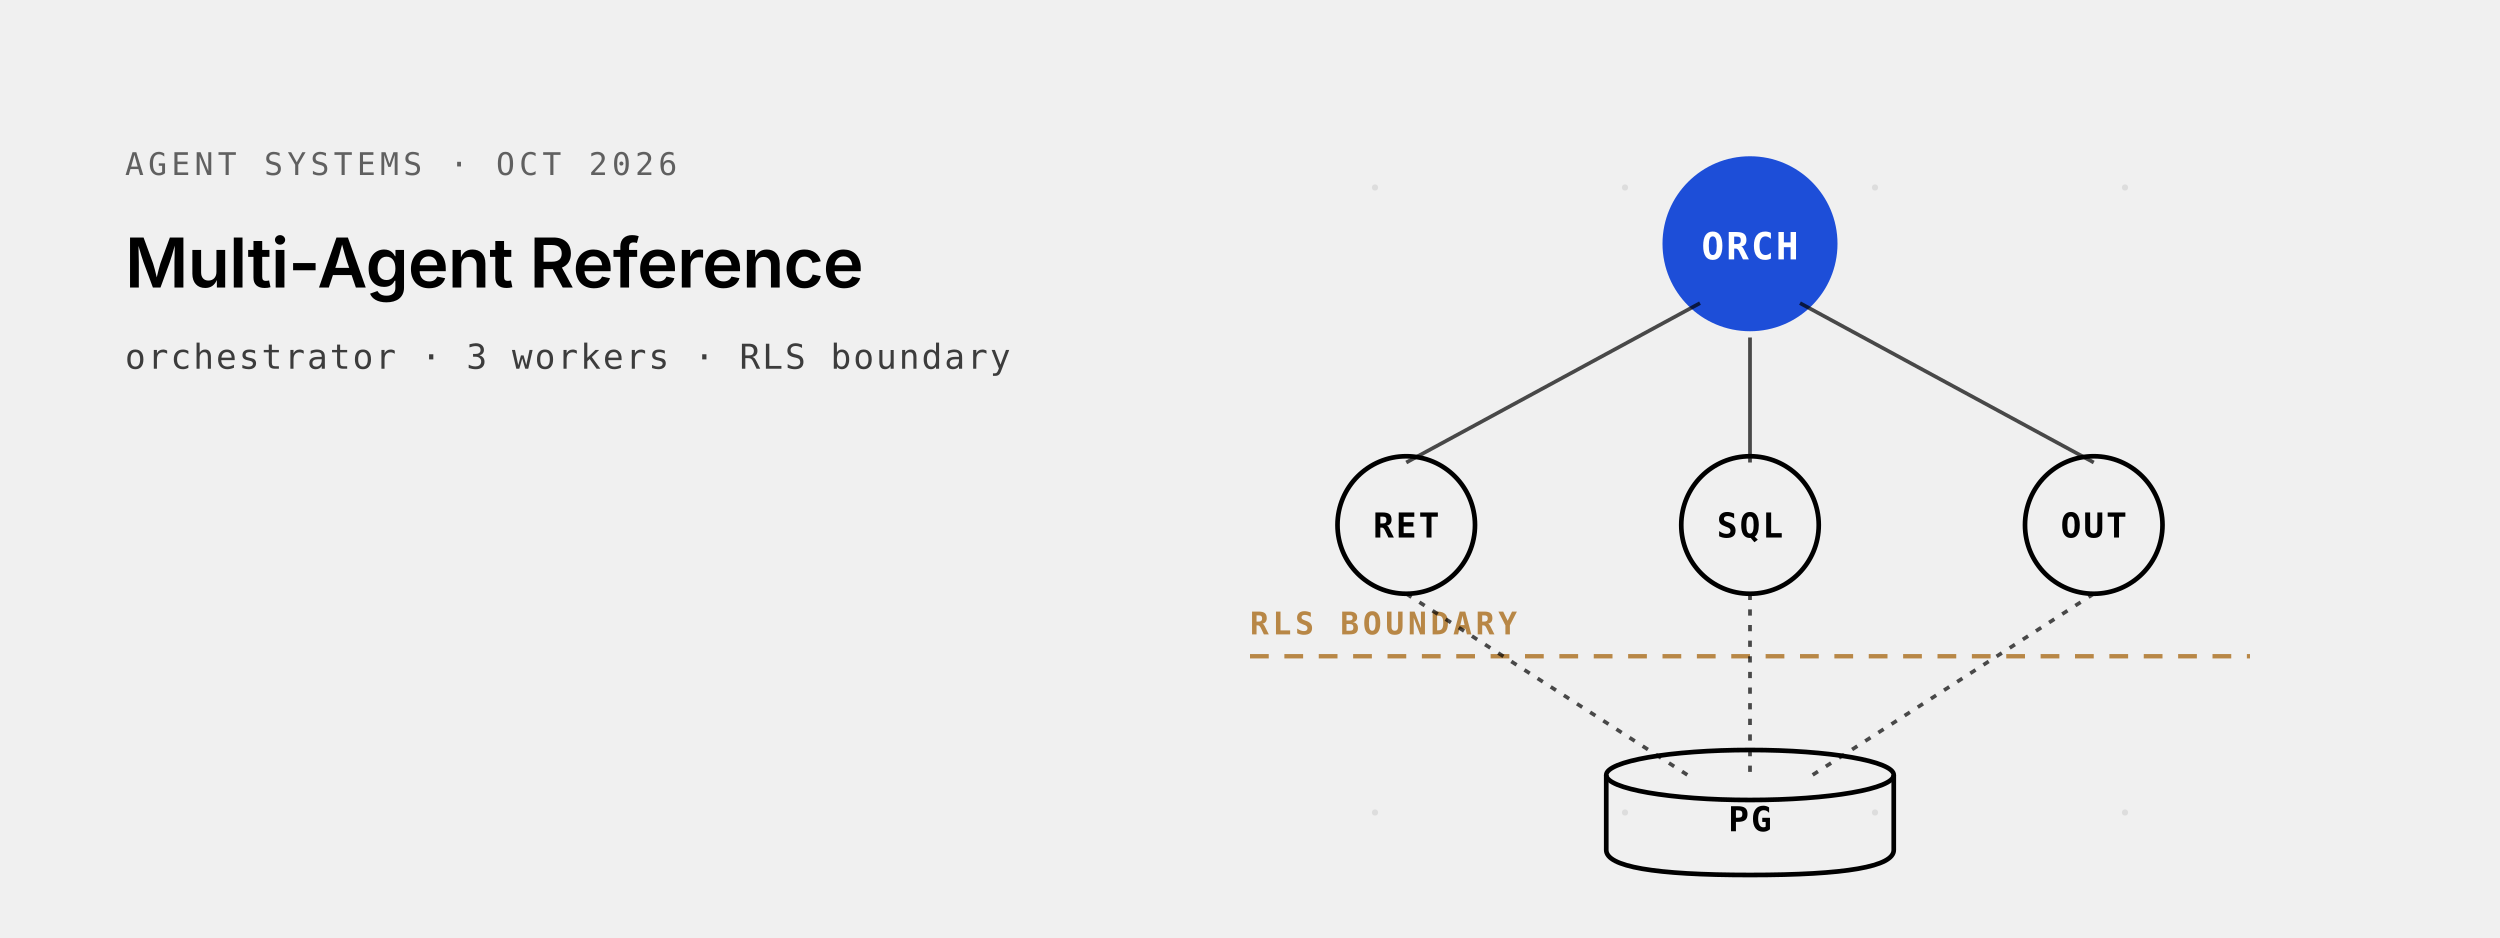
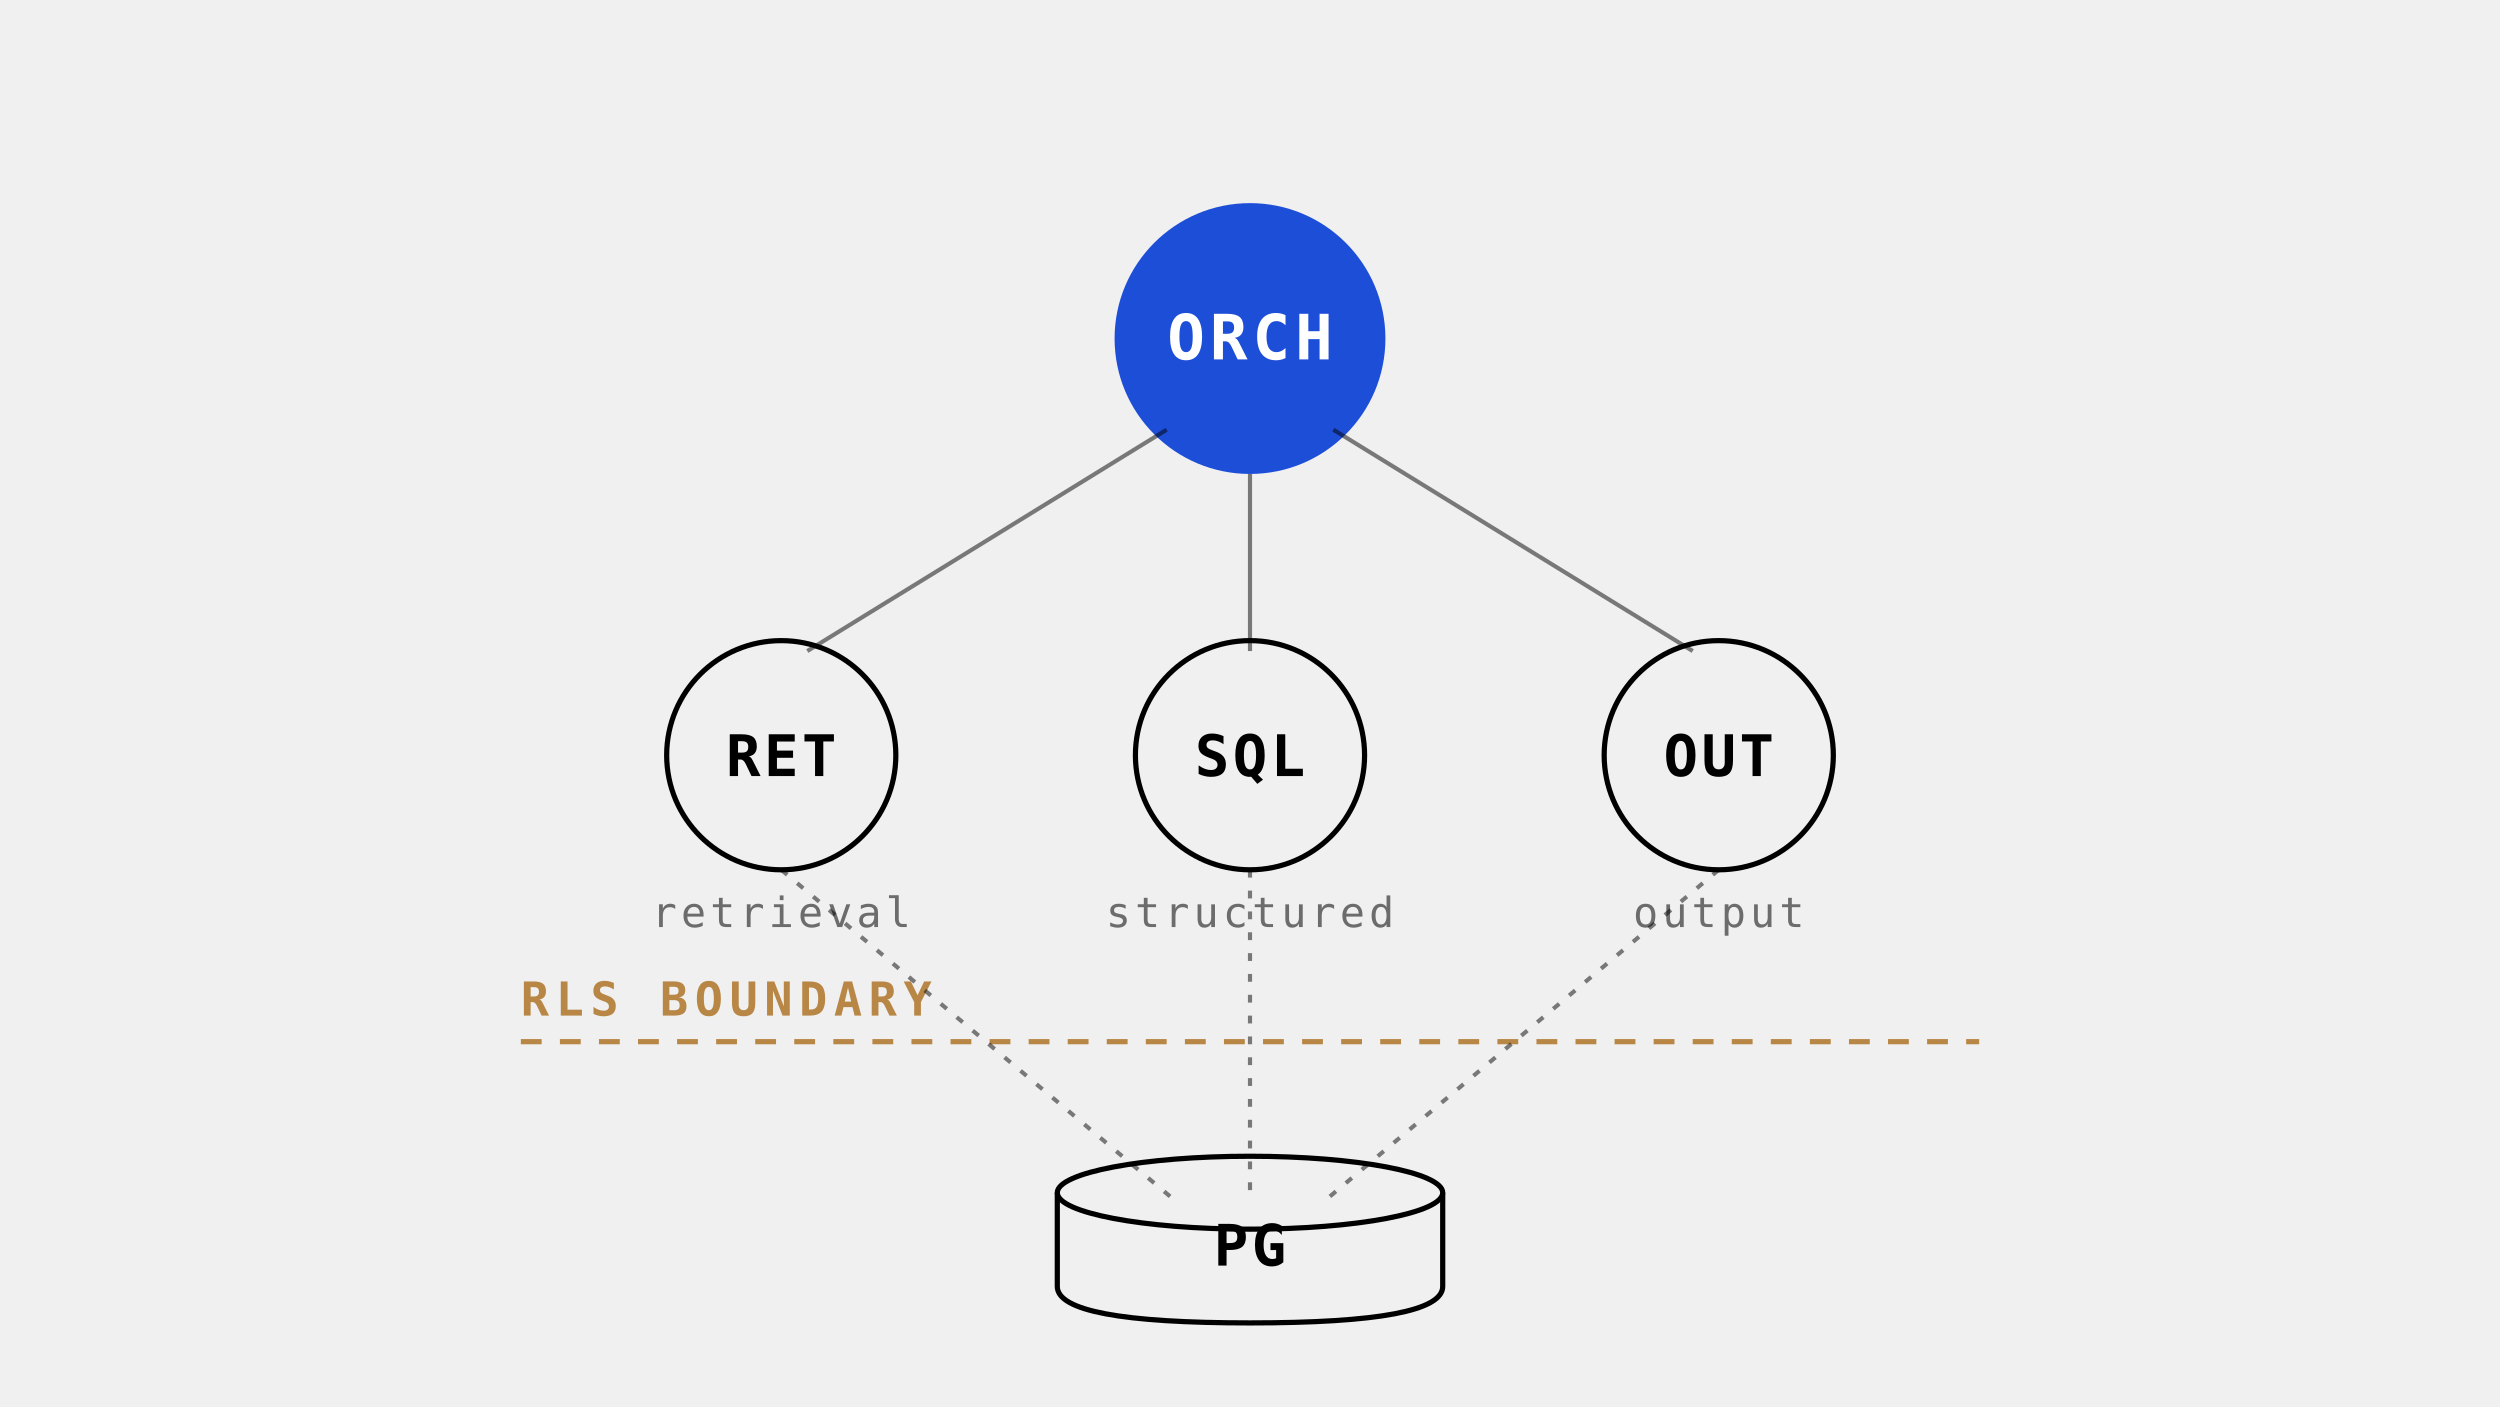
- <svg xmlns="http://www.w3.org/2000/svg" viewBox="0 0 800 300" fill="none" role="img" aria-label="Multi-agent architecture schematic: orchestrator, three specialist workers, Postgres row-level security boundary">
+ <svg xmlns="http://www.w3.org/2000/svg" viewBox="0 0 960 540" fill="none">
  <style>
-     .label { font: 500 11px "JetBrains Mono", ui-monospace, monospace; fill: currentColor; letter-spacing: 0.06em; }
-     .big   { font: 600 22px "Space Grotesk", "Inter", sans-serif; fill: currentColor; letter-spacing: -0.01em; }
-     .kick  { font: 500 10px "JetBrains Mono", ui-monospace, monospace; fill: currentColor; opacity: 0.6; letter-spacing: 0.14em; text-transform: uppercase; }
-     .node  { stroke: currentColor; stroke-width: 1.5; fill: none; }
-     .edge  { stroke: currentColor; stroke-width: 1.2; fill: none; opacity: 0.7; }
-     .bound { stroke: #b88746; stroke-width: 1.4; stroke-dasharray: 6 5; fill: none; }
-     .boundlabel { font: 600 10px "JetBrains Mono", ui-monospace, monospace; fill: #b88746; letter-spacing: 0.12em; }
-     .accent-fill { fill: #1d4ed8; }
-     .accent-fill-text { fill: #ffffff; font: 600 12px "JetBrains Mono", ui-monospace, monospace; letter-spacing: 0.06em; }
-     .node-text { fill: currentColor; font: 600 11px "JetBrains Mono", ui-monospace, monospace; letter-spacing: 0.06em; }
+     .node       { stroke: currentColor; stroke-width: 2;   fill: none; }
+     .edge       { stroke: currentColor; stroke-width: 1.6; fill: none; opacity: 0.5; }
+     .edge-dash  { stroke: currentColor; stroke-width: 1.6; fill: none; opacity: 0.5; stroke-dasharray: 3 5; }
+     .bound      { stroke: #b88746;      stroke-width: 2;   fill: none; stroke-dasharray: 8 7; }
+     .boundlabel { fill: #b88746; font: 600 18px "JetBrains Mono", ui-monospace, monospace; letter-spacing: 0.14em; }
+     .accent     { fill: #1d4ed8; }
+     .accent-text{ fill: #ffffff; font: 700 24px "JetBrains Mono", ui-monospace, monospace; letter-spacing: 0.08em; }
+     .node-text  { fill: currentColor; font: 700 22px "JetBrains Mono", ui-monospace, monospace; letter-spacing: 0.06em; }
+     .caption    { fill: currentColor; opacity: 0.55; font: 500 16px "JetBrains Mono", ui-monospace, monospace; letter-spacing: 0.1em; }
  </style>
-   <text class="kick" x="40" y="56">AGENT SYSTEMS · OCT 2026</text>
-   <text class="big" x="40" y="92">Multi-Agent Reference</text>
-   <text class="label" x="40" y="118" opacity="0.75">orchestrator · 3 workers · RLS boundary</text>
-   <g opacity="0.08">
-     <circle cx="440" cy="60" r="1" fill="currentColor" />
-     <circle cx="520" cy="60" r="1" fill="currentColor" />
-     <circle cx="600" cy="60" r="1" fill="currentColor" />
-     <circle cx="680" cy="60" r="1" fill="currentColor" />
-     <circle cx="440" cy="260" r="1" fill="currentColor" />
-     <circle cx="520" cy="260" r="1" fill="currentColor" />
-     <circle cx="600" cy="260" r="1" fill="currentColor" />
-     <circle cx="680" cy="260" r="1" fill="currentColor" />
-   </g>
-   <circle cx="560" cy="78" r="28" class="accent-fill" />
-   <text x="560" y="83" text-anchor="middle" class="accent-fill-text">ORCH</text>
-   <path class="edge" d="M 544 97 L 450 148" />
-   <path class="edge" d="M 560 108 L 560 148" />
-   <path class="edge" d="M 576 97 L 670 148" />
-   <circle cx="450" cy="168" r="22" class="node" />
-   <text x="450" y="172" text-anchor="middle" class="node-text">RET</text>
-   <circle cx="560" cy="168" r="22" class="node" />
-   <text x="560" y="172" text-anchor="middle" class="node-text">SQL</text>
-   <circle cx="670" cy="168" r="22" class="node" />
-   <text x="670" y="172" text-anchor="middle" class="node-text">OUT</text>
-   <line class="bound" x1="400" y1="210" x2="720" y2="210" />
-   <text class="boundlabel" x="400" y="203">RLS BOUNDARY</text>
-   <path class="edge" d="M 450 190 L 540 248" stroke-dasharray="2 3" />
-   <path class="edge" d="M 560 190 L 560 248" stroke-dasharray="2 3" />
-   <path class="edge" d="M 670 190 L 580 248" stroke-dasharray="2 3" />
-   <ellipse cx="560" cy="248" rx="46" ry="8" class="node" />
-   <path class="node" d="M 514 248 L 514 272 Q 514 280 560 280 Q 606 280 606 272 L 606 248" />
-   <text x="560" y="266" text-anchor="middle" class="node-text">PG</text>
+   <circle cx="480" cy="130" r="52" class="accent" />
+   <text x="480" y="138" text-anchor="middle" class="accent-text">ORCH</text>
+   <path class="edge" d="M 448 165 L 310 250" />
+   <path class="edge" d="M 480 182 L 480 250" />
+   <path class="edge" d="M 512 165 L 650 250" />
+   <circle cx="300" cy="290" r="44" class="node" />
+   <text x="300" y="298" text-anchor="middle" class="node-text">RET</text>
+   <text x="300" y="356" text-anchor="middle" class="caption">retrieval</text>
+   <circle cx="480" cy="290" r="44" class="node" />
+   <text x="480" y="298" text-anchor="middle" class="node-text">SQL</text>
+   <text x="480" y="356" text-anchor="middle" class="caption">structured</text>
+   <circle cx="660" cy="290" r="44" class="node" />
+   <text x="660" y="298" text-anchor="middle" class="node-text">OUT</text>
+   <text x="660" y="356" text-anchor="middle" class="caption">output</text>
+   <line class="bound" x1="200" y1="400" x2="760" y2="400" />
+   <text class="boundlabel" x="200" y="390">RLS BOUNDARY</text>
+   <path class="edge-dash" d="M 300 334 L 450 460" />
+   <path class="edge-dash" d="M 480 334 L 480 460" />
+   <path class="edge-dash" d="M 660 334 L 510 460" />
+   <ellipse cx="480" cy="458" rx="74" ry="14" class="node" />
+   <path class="node" d="M 406 458 L 406 494 Q 406 508 480 508 Q 554 508 554 494 L 554 458" />
+   <text x="480" y="486" text-anchor="middle" class="node-text">PG</text>
</svg>
